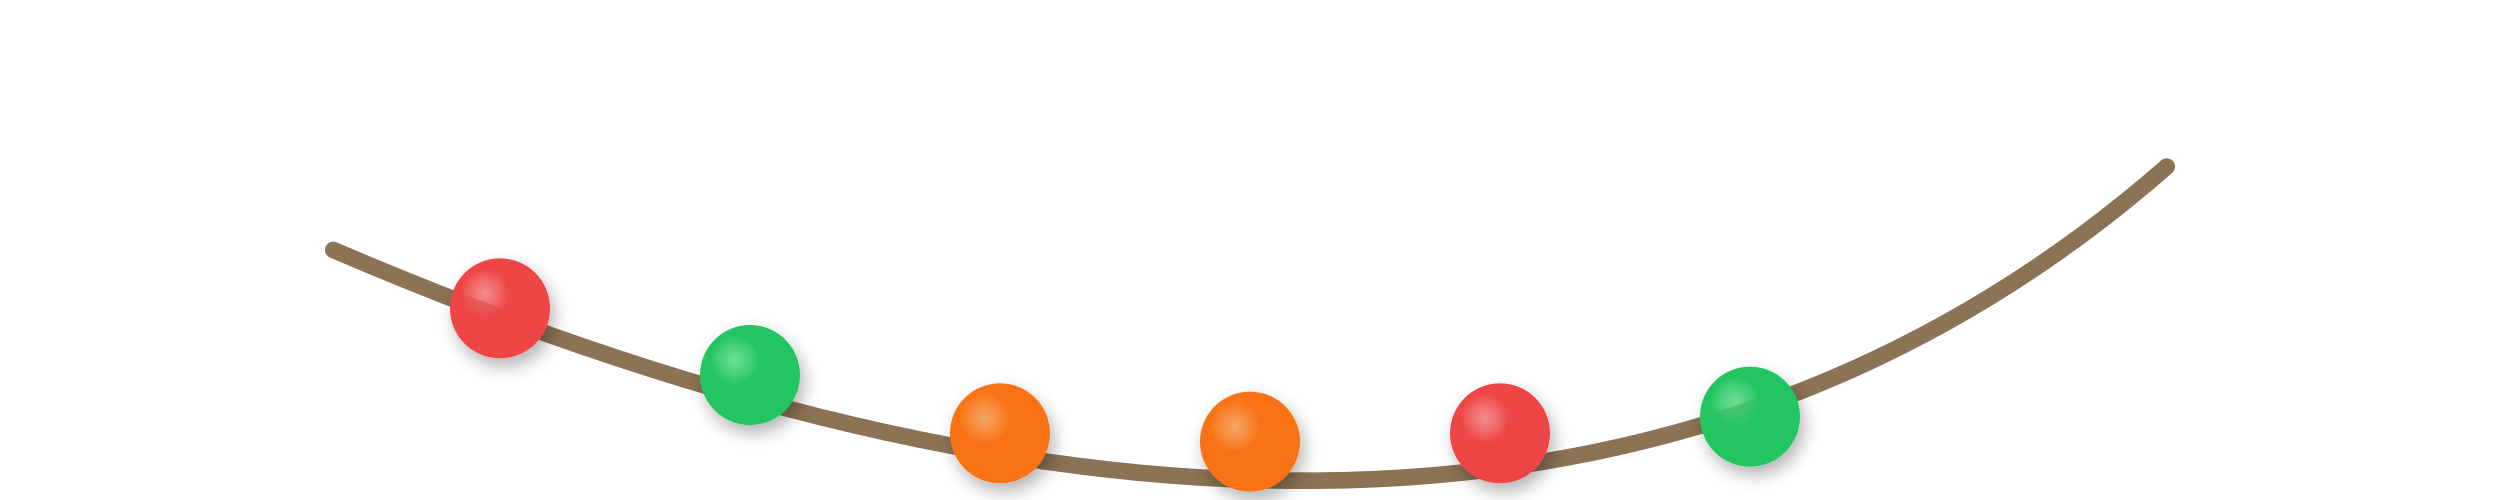
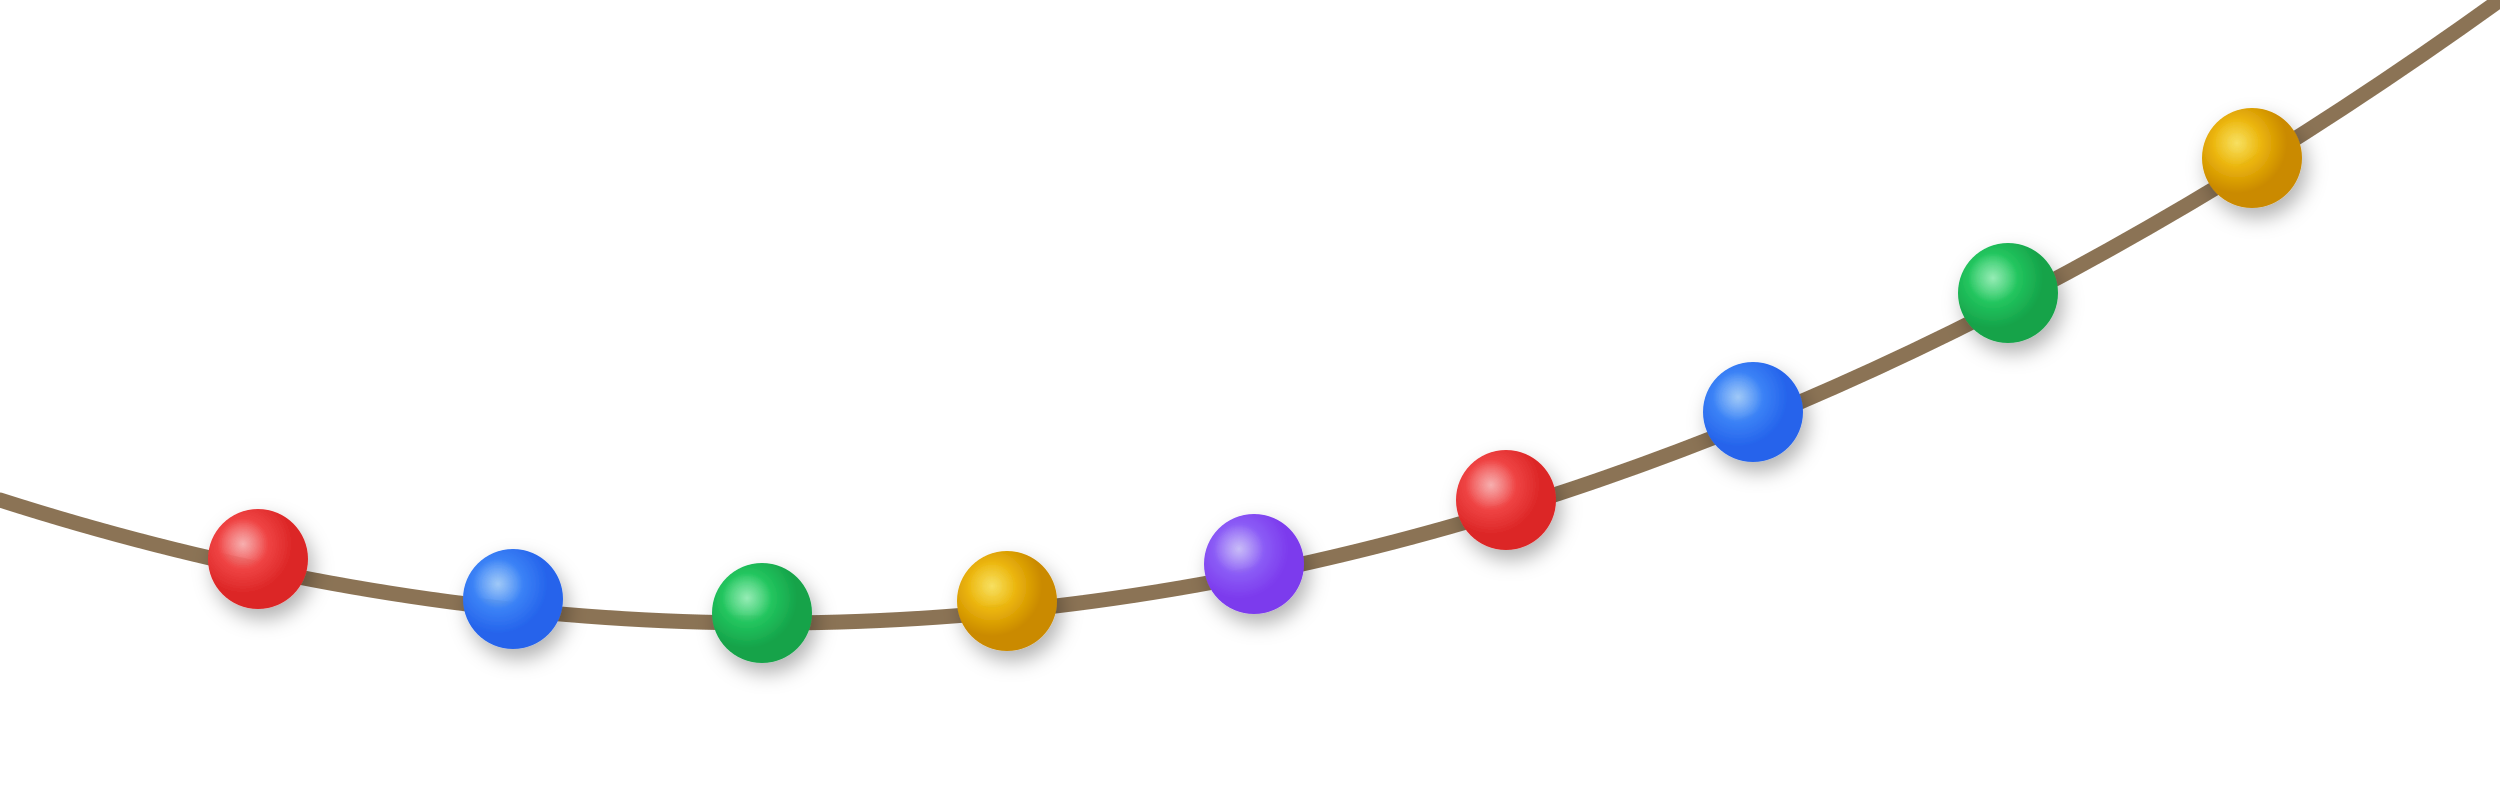
- <svg xmlns="http://www.w3.org/2000/svg" width="250" height="50" viewBox="0 0 240 60">
+ <svg xmlns="http://www.w3.org/2000/svg" width="250" height="80" viewBox="0 0 250 80">
  <defs>
-     <filter id="ballShadow" x="-50%" y="-50%" width="200%" height="200%">
+     <filter id="ballShadow2" x="-50%" y="-50%" width="200%" height="200%">
      <feGaussianBlur in="SourceAlpha" stdDeviation="1" />
      <feOffset dx="0.5" dy="1" result="offsetblur" />
      <feComponentTransfer>
        <feFuncA type="linear" slope="0.3" />
      </feComponentTransfer>
      <feMerge>
        <feMergeNode />
        <feMergeNode in="SourceGraphic" />
      </feMerge>
    </filter>
-     <radialGradient id="redGradient" cx="35%" cy="35%">
-       <stop offset="0%" stop-color="#F87171" stop-opacity="0.7" />
+     <radialGradient id="redGradient2" cx="35%" cy="35%">
+       <stop offset="0%" stop-color="#FCA5A5" stop-opacity="0.8" />
      <stop offset="50%" stop-color="#EF4444" stop-opacity="1" />
-       <stop offset="100%" stop-color="#EF4444" stop-opacity="1" />
+       <stop offset="100%" stop-color="#DC2626" stop-opacity="1" />
    </radialGradient>
-     <radialGradient id="greenGradient" cx="35%" cy="35%">
-       <stop offset="0%" stop-color="#4ADE80" stop-opacity="0.7" />
+     <radialGradient id="greenGradient2" cx="35%" cy="35%">
+       <stop offset="0%" stop-color="#86EFAC" stop-opacity="0.8" />
      <stop offset="50%" stop-color="#22C55E" stop-opacity="1" />
-       <stop offset="100%" stop-color="#22C55E" stop-opacity="1" />
+       <stop offset="100%" stop-color="#16A34A" stop-opacity="1" />
    </radialGradient>
-     <radialGradient id="orangeGradient" cx="35%" cy="35%">
-       <stop offset="0%" stop-color="#FB923C" stop-opacity="0.7" />
-       <stop offset="50%" stop-color="#F97316" stop-opacity="1" />
-       <stop offset="100%" stop-color="#F97316" stop-opacity="1" />
+     <radialGradient id="blueGradient2" cx="35%" cy="35%">
+       <stop offset="0%" stop-color="#93C5FD" stop-opacity="0.8" />
+       <stop offset="50%" stop-color="#3B82F6" stop-opacity="1" />
+       <stop offset="100%" stop-color="#2563EB" stop-opacity="1" />
+     </radialGradient>
+     <radialGradient id="goldGradient2" cx="35%" cy="35%">
+       <stop offset="0%" stop-color="#FDE047" stop-opacity="0.8" />
+       <stop offset="50%" stop-color="#EAB308" stop-opacity="1" />
+       <stop offset="100%" stop-color="#CA8A04" stop-opacity="1" />
+     </radialGradient>
+     <radialGradient id="purpleGradient2" cx="35%" cy="35%">
+       <stop offset="0%" stop-color="#C4B5FD" stop-opacity="0.8" />
+       <stop offset="50%" stop-color="#8B5CF6" stop-opacity="1" />
+       <stop offset="100%" stop-color="#7C3AED" stop-opacity="1" />
    </radialGradient>
  </defs>
-   <path d="M 10 30 Q 150 90, 230 20" stroke="#8B7355" stroke-width="2" fill="none" stroke-linecap="round" />
-   <circle cx="30" cy="37" r="6" fill="url(#redGradient)" filter="url(#ballShadow)" />
-   <circle cx="60" cy="45" r="6" fill="url(#greenGradient)" filter="url(#ballShadow)" />
-   <circle cx="90" cy="52" r="6" fill="url(#orangeGradient)" filter="url(#ballShadow)" />
-   <circle cx="120" cy="53" r="6" fill="url(#orangeGradient)" filter="url(#ballShadow)" />
-   <circle cx="150" cy="52" r="6" fill="url(#redGradient)" filter="url(#ballShadow)" />
-   <circle cx="180" cy="50" r="6" fill="url(#greenGradient)" filter="url(#ballShadow)" />
+   <path d="M 0 50 Q 125 90, 250 0" stroke="#8B7355" stroke-width="1.5" fill="none" stroke-linecap="round" />
+   <circle cx="25.8" cy="55.9" r="5" fill="url(#redGradient2)" filter="url(#ballShadow2)" />
+   <circle cx="51.3" cy="59.9" r="5" fill="url(#blueGradient2)" filter="url(#ballShadow2)" />
+   <circle cx="76.2" cy="61.3" r="5" fill="url(#greenGradient2)" filter="url(#ballShadow2)" />
+   <circle cx="100.7" cy="60.1" r="5" fill="url(#goldGradient2)" filter="url(#ballShadow2)" />
+   <circle cx="125.4" cy="56.4" r="5" fill="url(#purpleGradient2)" filter="url(#ballShadow2)" />
+   <circle cx="150.6" cy="50.0" r="5" fill="url(#redGradient2)" filter="url(#ballShadow2)" />
+   <circle cx="175.3" cy="41.2" r="5" fill="url(#blueGradient2)" filter="url(#ballShadow2)" />
+   <circle cx="200.8" cy="29.3" r="5" fill="url(#greenGradient2)" filter="url(#ballShadow2)" />
+   <circle cx="225.2" cy="15.8" r="5" fill="url(#goldGradient2)" filter="url(#ballShadow2)" />
</svg>
